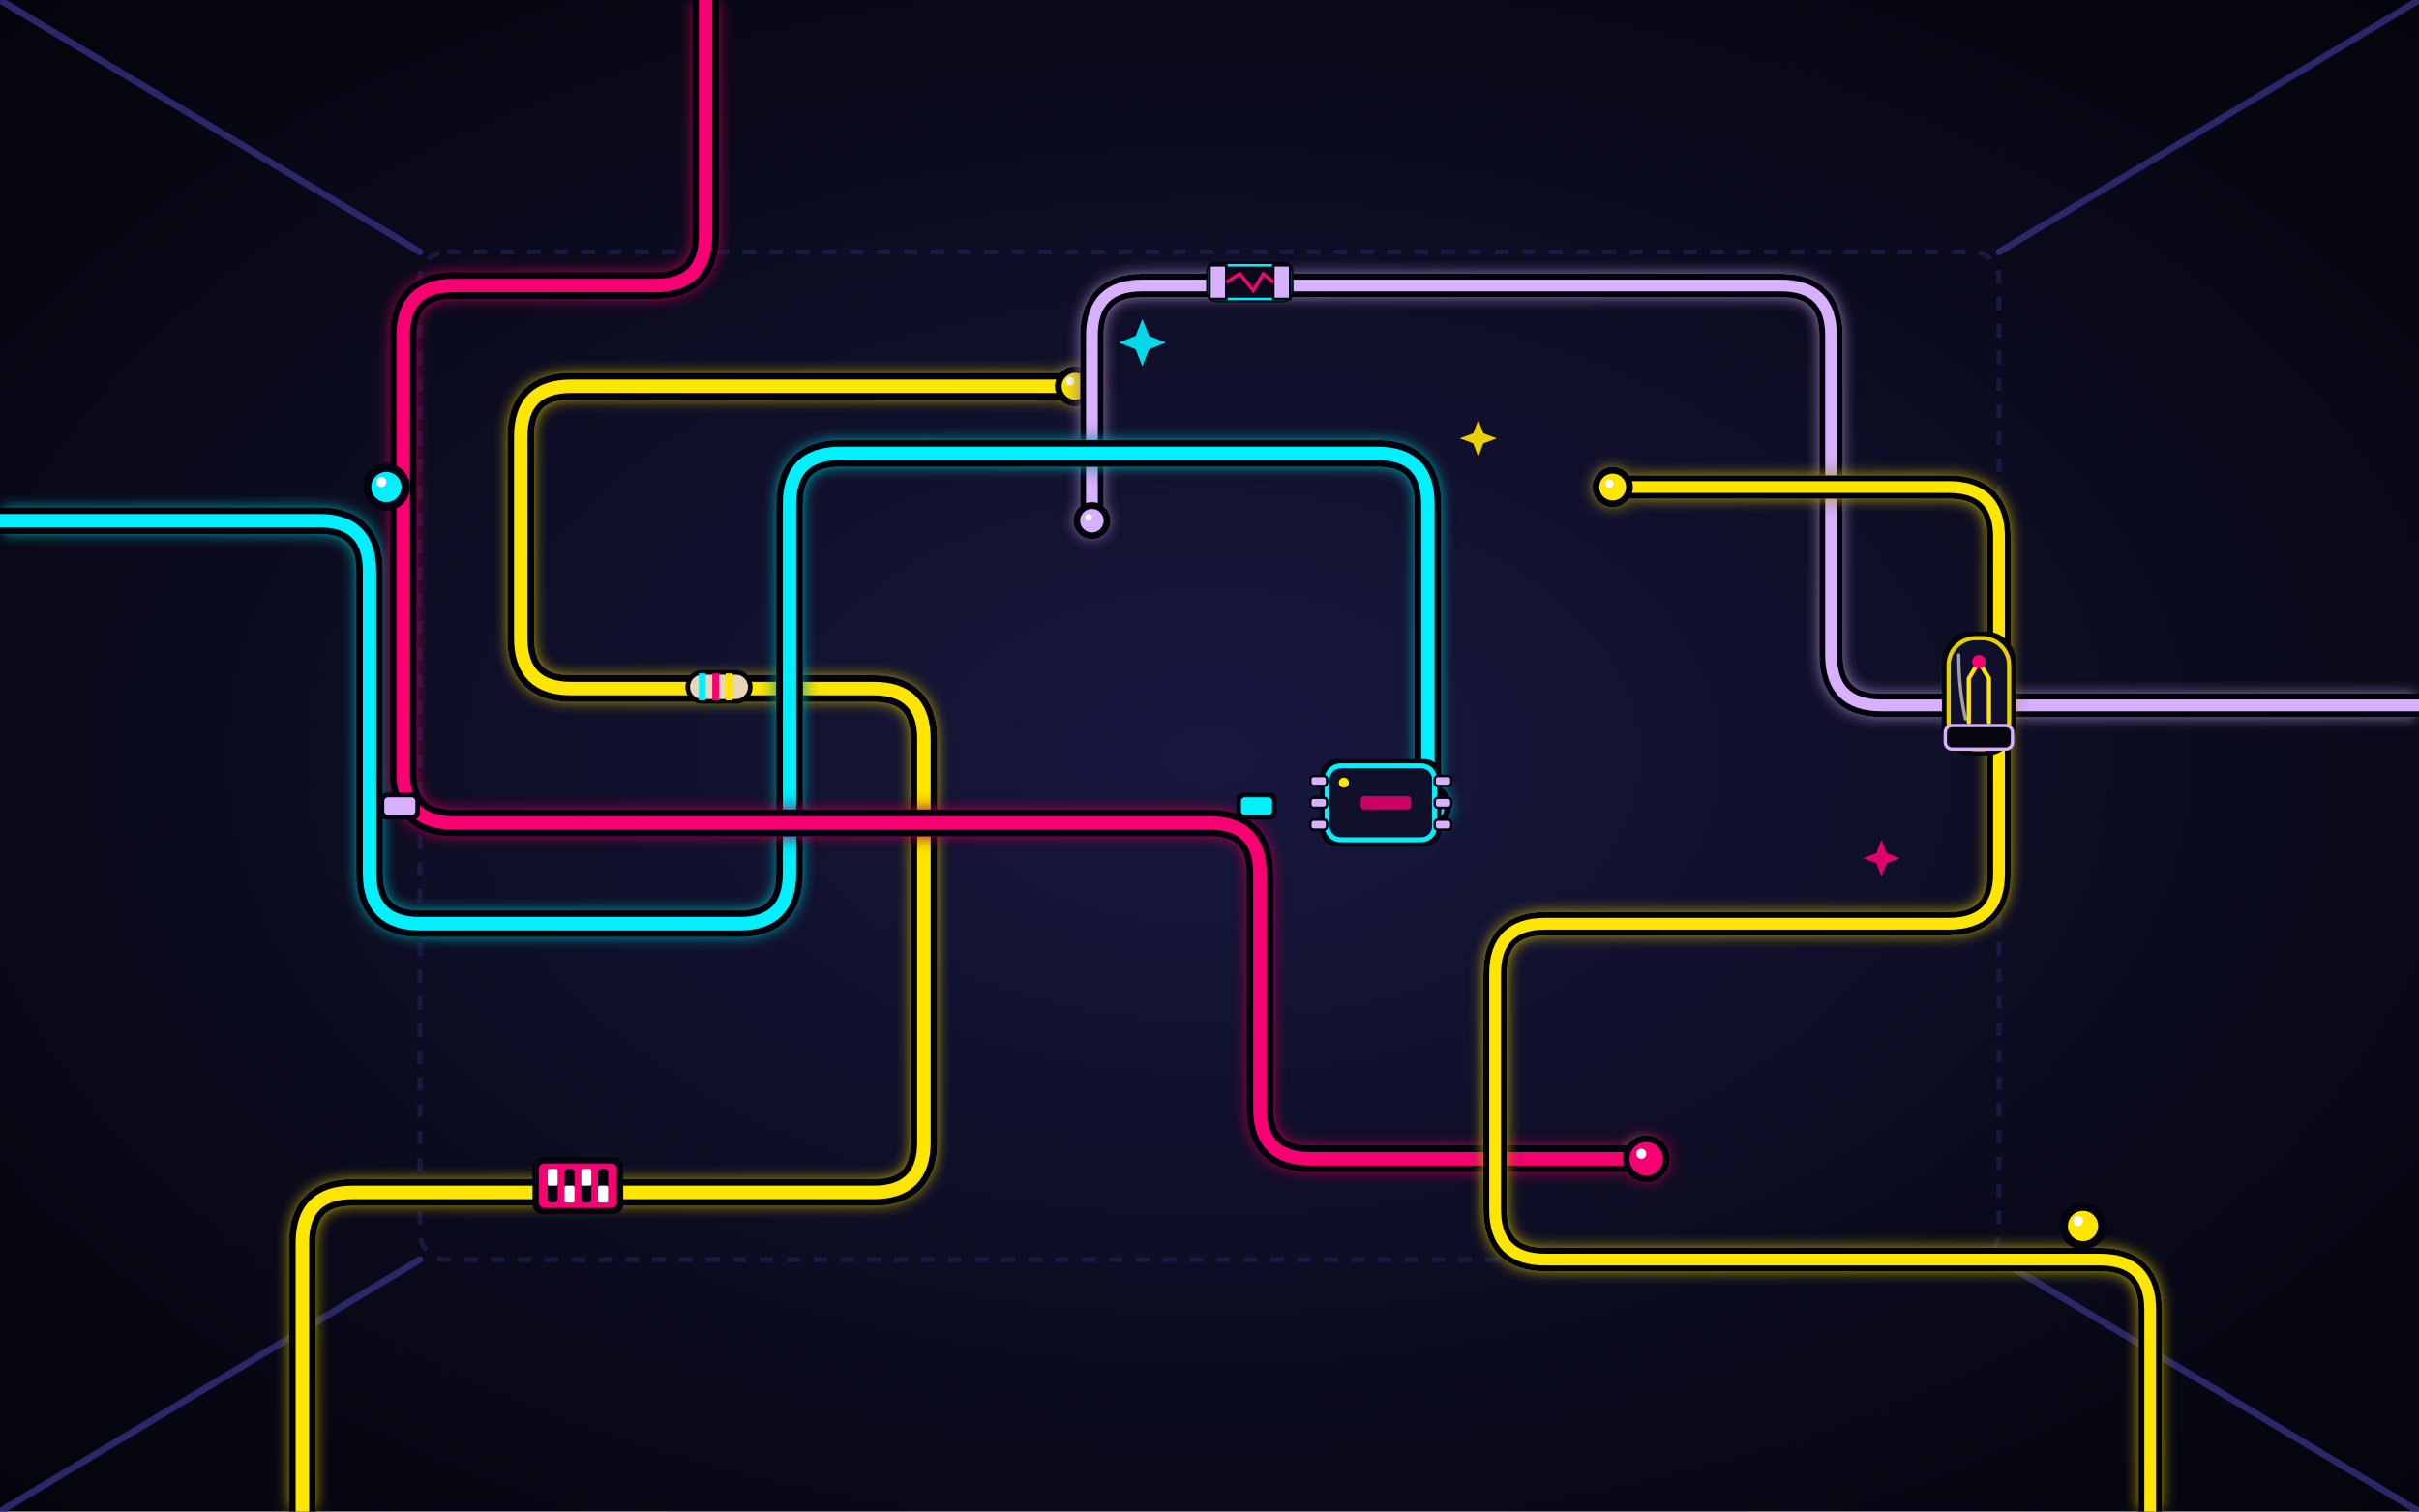
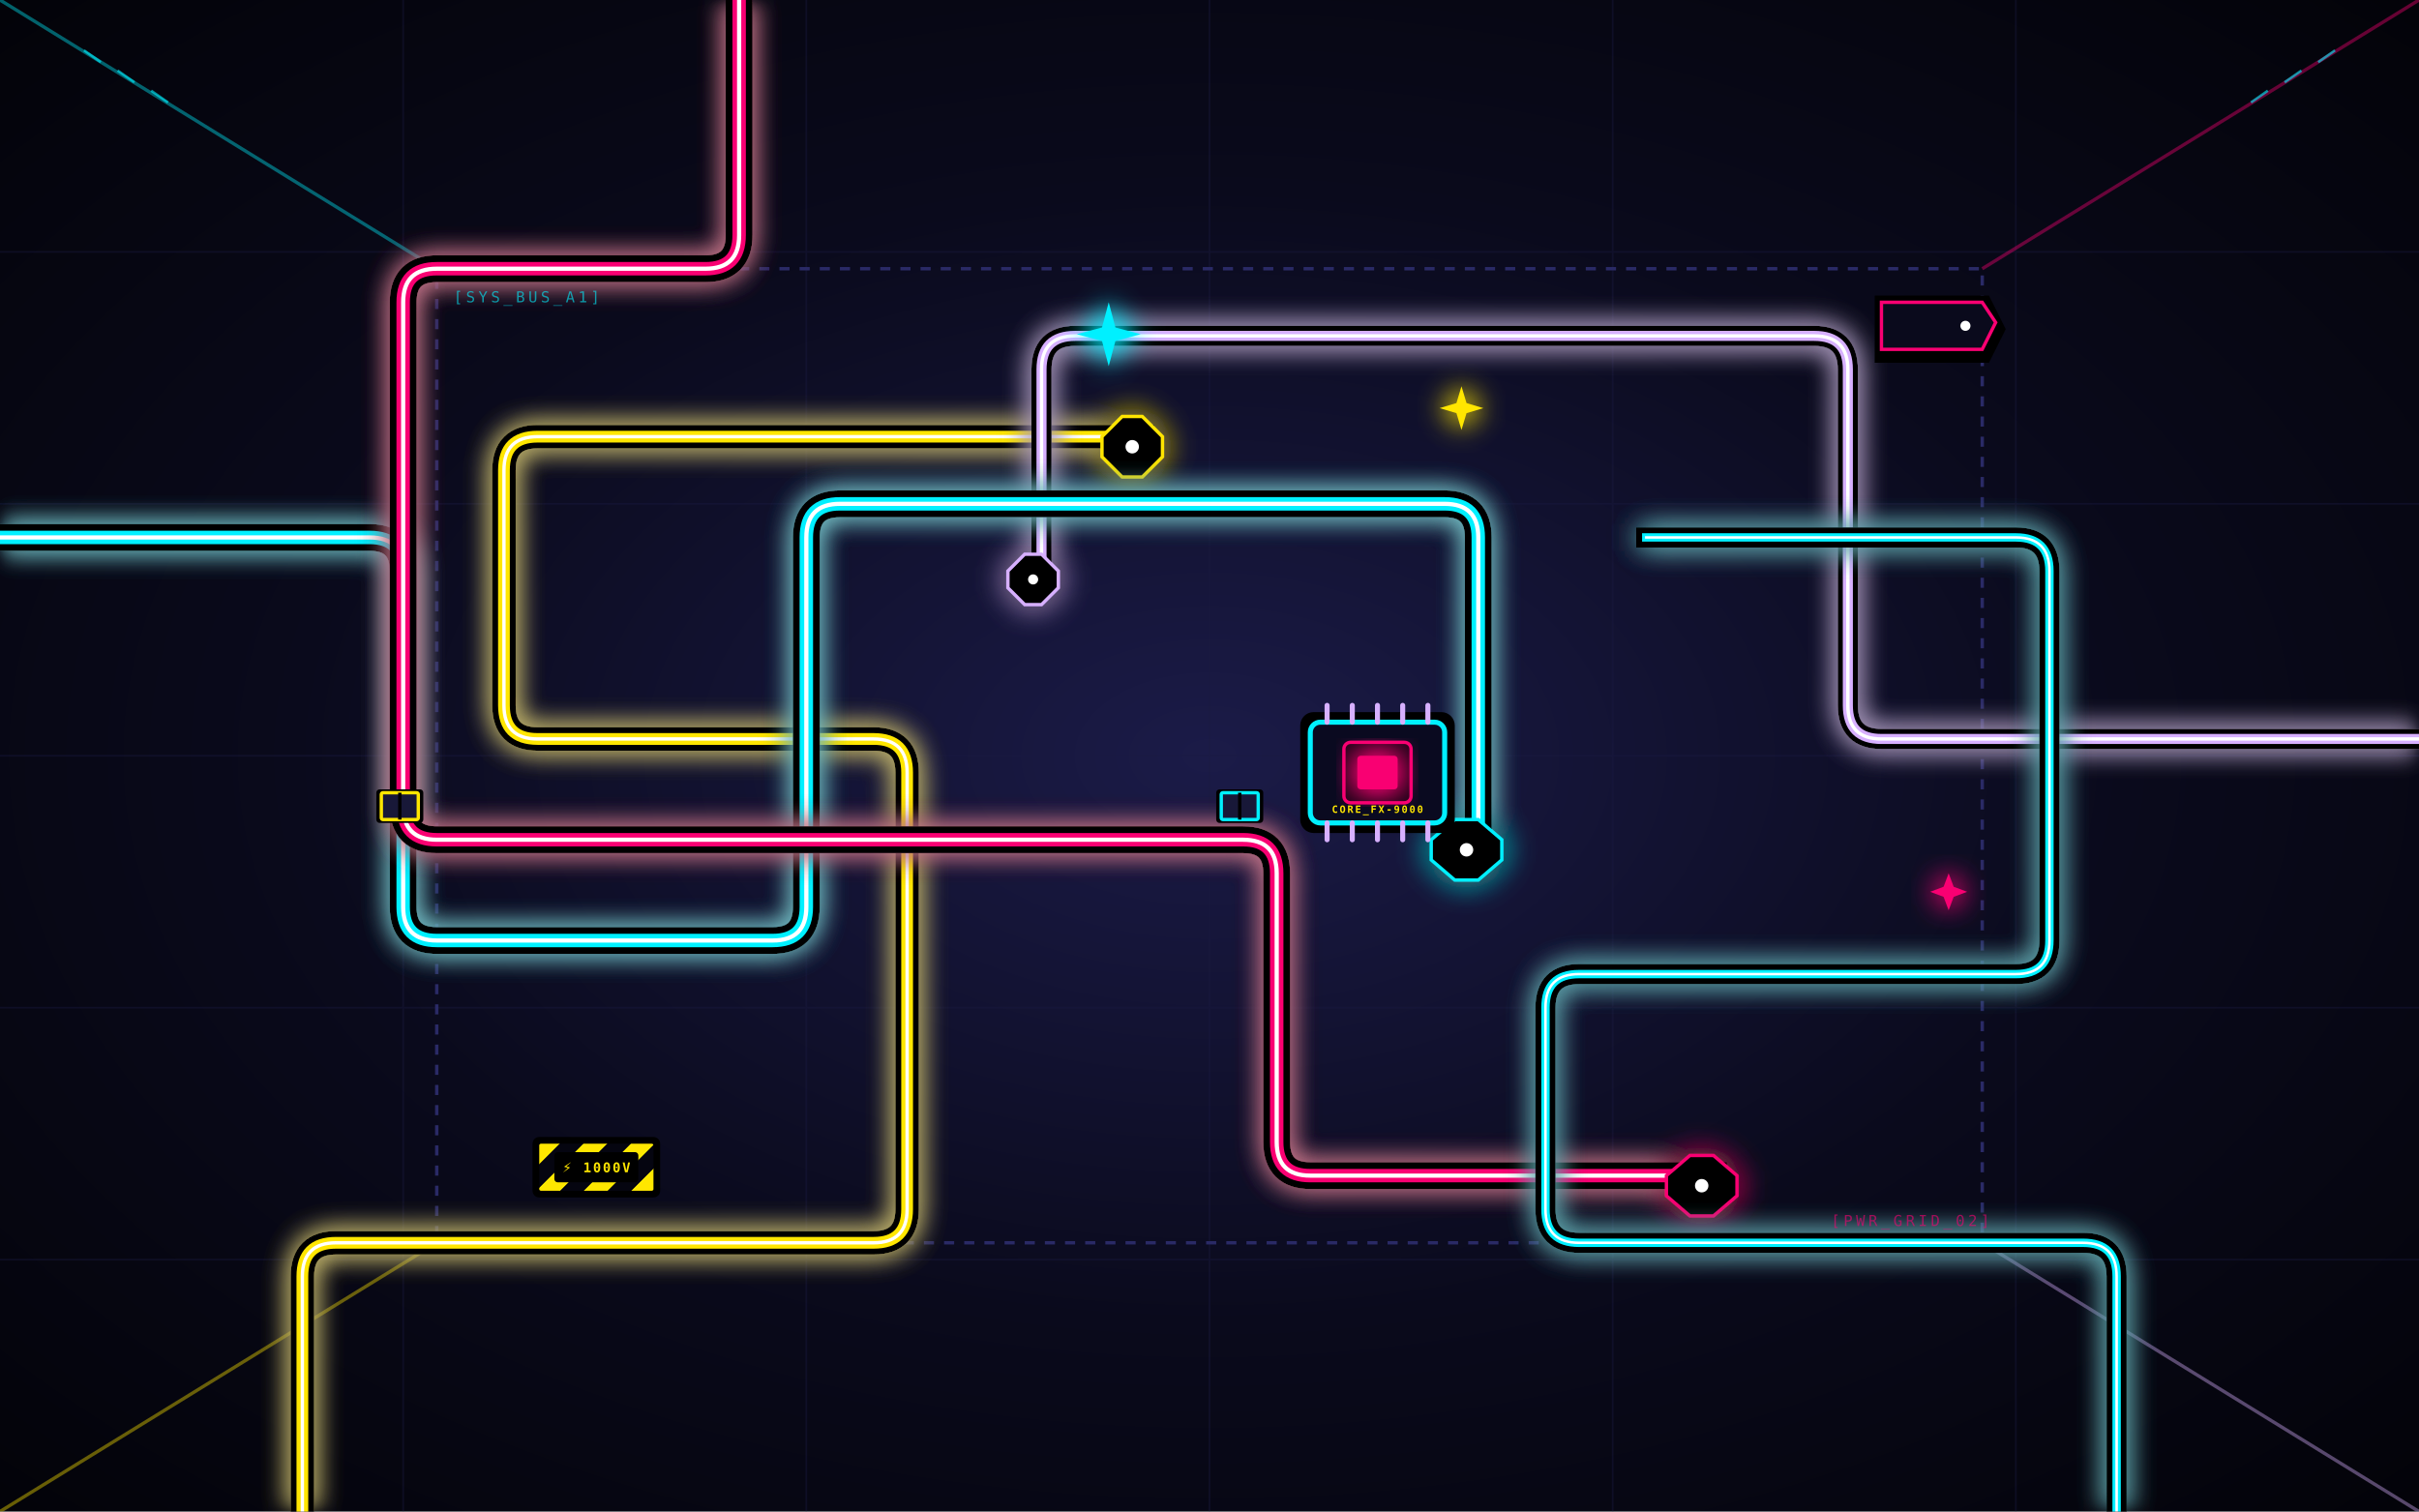
<svg xmlns="http://www.w3.org/2000/svg" viewBox="0 0 1440 900" width="100%" height="100%" preserveAspectRatio="xMidYMid slice">
  <defs>
-     <radialGradient id="dense-room-lighting" cx="50%" cy="50%" r="75%">
-       <stop offset="0%" stop-color="#181840" />
-       <stop offset="60%" stop-color="#0A0A1C" />
-       <stop offset="100%" stop-color="#030308" />
+     <radialGradient id="cyber-room-lighting" cx="50%" cy="50%" r="75%">
+       <stop offset="0%" stop-color="#1B1B48" />
+       <stop offset="50%" stop-color="#0A0A1C" />
+       <stop offset="100%" stop-color="#020206" />
    </radialGradient>
-     <filter id="glow-cyan-dense" x="-30%" y="-30%" width="160%" height="160%">
-       <feGaussianBlur stdDeviation="5" result="blur" />
+     <filter id="intense-cyan-glow" x="-50%" y="-50%" width="200%" height="200%">
+       <feGaussianBlur stdDeviation="8" result="blur1" />
+       <feGaussianBlur stdDeviation="3" result="blur2" />
      <feMerge>
-         <feMergeNode in="blur" />
+         <feMergeNode in="blur1" />
+         <feMergeNode in="blur2" />
        <feMergeNode in="SourceGraphic" />
      </feMerge>
    </filter>
-     <filter id="glow-magenta-dense" x="-30%" y="-30%" width="160%" height="160%">
-       <feGaussianBlur stdDeviation="5" result="blur" />
+     <filter id="intense-magenta-glow" x="-50%" y="-50%" width="200%" height="200%">
+       <feGaussianBlur stdDeviation="8" result="blur1" />
+       <feGaussianBlur stdDeviation="3" result="blur2" />
      <feMerge>
-         <feMergeNode in="blur" />
+         <feMergeNode in="blur1" />
+         <feMergeNode in="blur2" />
        <feMergeNode in="SourceGraphic" />
      </feMerge>
    </filter>
-     <filter id="glow-yellow-dense" x="-30%" y="-30%" width="160%" height="160%">
-       <feGaussianBlur stdDeviation="5" result="blur" />
+     <filter id="intense-yellow-glow" x="-50%" y="-50%" width="200%" height="200%">
+       <feGaussianBlur stdDeviation="8" result="blur1" />
+       <feGaussianBlur stdDeviation="3" result="blur2" />
      <feMerge>
-         <feMergeNode in="blur" />
+         <feMergeNode in="blur1" />
+         <feMergeNode in="blur2" />
        <feMergeNode in="SourceGraphic" />
      </feMerge>
    </filter>
-     <filter id="glow-lavender-dense" x="-30%" y="-30%" width="160%" height="160%">
-       <feGaussianBlur stdDeviation="5" result="blur" />
-       <feMerge>
-         <feMergeNode in="blur" />
-         <feMergeNode in="SourceGraphic" />
-       </feMerge>
-     </filter>
+     <pattern id="hazard-stripes" width="20" height="20" patternTransform="rotate(45)" patternUnits="userSpaceOnUse">
+       <rect width="10" height="20" fill="#FFE600" />
+       <rect x="10" width="10" height="20" fill="#050510" />
+     </pattern>
  </defs>
-   <rect width="1440" height="900" fill="url(#dense-room-lighting)" />
-   <rect x="250" y="150" width="940" height="600" fill="none" stroke="#222258" stroke-width="3" rx="16" stroke-dasharray="8 8" opacity="0.6" />
-   <line x1="0" y1="0" x2="250" y2="150" stroke="#28286A" stroke-width="4" stroke-linecap="round" />
-   <line x1="1440" y1="0" x2="1190" y2="150" stroke="#28286A" stroke-width="4" stroke-linecap="round" />
-   <line x1="0" y1="900" x2="250" y2="750" stroke="#28286A" stroke-width="4" stroke-linecap="round" />
-   <line x1="1440" y1="900" x2="1190" y2="750" stroke="#28286A" stroke-width="4" stroke-linecap="round" />
-   <g filter="url(#glow-yellow-dense)">
-     <path d="M 180,910 L 180,740 Q 180,710 210,710 L 520,710 Q 550,710 550,680 L 550,440 Q 550,410 520,410 L 340,410 Q 310,410 310,380 L 310,260 Q 310,230 340,230 L 640,230" fill="none" stroke="#050510" stroke-width="16" stroke-linecap="round" stroke-linejoin="round" />
-     <path d="M 180,910 L 180,740 Q 180,710 210,710 L 520,710 Q 550,710 550,680 L 550,440 Q 550,410 520,410 L 340,410 Q 310,410 310,380 L 310,260 Q 310,230 340,230 L 640,230" fill="none" stroke="#FFE600" stroke-width="8" stroke-linecap="round" stroke-linejoin="round" />
-     <circle cx="640" cy="230" r="12" fill="#050510" />
-     <circle cx="640" cy="230" r="8" fill="#FFE600" />
-     <circle cx="637" cy="227" r="2.5" fill="#FFFFFF" />
+   <rect width="1440" height="900" fill="url(#cyber-room-lighting)" />
+   <g stroke="#1A1A40" stroke-width="1" opacity="0.4">
+     <path d="M 0,150 L 1440,150 M 0,300 L 1440,300 M 0,450 L 1440,450 M 0,600 L 1440,600 M 0,750 L 1440,750" />
+     <path d="M 240,0 L 240,900 M 480,0 L 480,900 M 720,0 L 720,900 M 960,0 L 960,900 M 1200,0 L 1200,900" />
  </g>
-   <g filter="url(#glow-lavender-dense)">
-     <path d="M 1450,420 L 1120,420 Q 1090,420 1090,390 L 1090,200 Q 1090,170 1060,170 L 680,170 Q 650,170 650,200 L 650,310" fill="none" stroke="#050510" stroke-width="14" stroke-linecap="round" stroke-linejoin="round" />
-     <path d="M 1450,420 L 1120,420 Q 1090,420 1090,390 L 1090,200 Q 1090,170 1060,170 L 680,170 Q 650,170 650,200 L 650,310" fill="none" stroke="#D7B0FF" stroke-width="7" stroke-linecap="round" stroke-linejoin="round" />
-     <circle cx="650" cy="310" r="11" fill="#050510" />
-     <circle cx="650" cy="310" r="7" fill="#D7B0FF" />
-     <circle cx="648" cy="308" r="2" fill="#FFFFFF" />
+   <polygon points="260,160 1180,160 1180,740 260,740" fill="none" stroke="#2A2A66" stroke-width="2" stroke-dasharray="6 6" />
+   <line x1="0" y1="0" x2="260" y2="160" stroke="#00F0FF" stroke-width="2" opacity="0.4" />
+   <line x1="1440" y1="0" x2="1180" y2="160" stroke="#F90072" stroke-width="2" opacity="0.4" />
+   <line x1="0" y1="900" x2="260" y2="740" stroke="#FFE600" stroke-width="2" opacity="0.4" />
+   <line x1="1440" y1="900" x2="1180" y2="740" stroke="#D7B0FF" stroke-width="2" opacity="0.4" />
+   <g stroke="#00F0FF" stroke-width="1.5" opacity="0.6">
+     <path d="M 50,30 L 60,37 M 70,42 L 80,49 M 90,54 L 100,61" />
+     <path d="M 1390,30 L 1380,37 M 1370,42 L 1360,49 M 1350,54 L 1340,61" />
  </g>
-   <g transform="translate(320, 692)">
-     <rect x="-3" y="-3" width="54" height="34" rx="6" fill="#050510" />
-     <rect x="0" y="0" width="48" height="28" rx="4" fill="#F90072" stroke="#050510" stroke-width="1.5" />
-     <rect x="6" y="4" width="6" height="20" rx="2" fill="#050510" />
-     <rect x="6" y="4" width="6" height="10" rx="1" fill="#FFFFFF" />
-     <rect x="16" y="4" width="6" height="20" rx="2" fill="#050510" />
-     <rect x="16" y="14" width="6" height="10" rx="1" fill="#FFFFFF" />
-     <rect x="26" y="4" width="6" height="20" rx="2" fill="#050510" />
-     <rect x="26" y="4" width="6" height="10" rx="1" fill="#FFFFFF" />
-     <rect x="36" y="4" width="6" height="20" rx="2" fill="#050510" />
-     <rect x="36" y="14" width="6" height="10" rx="1" fill="#FFFFFF" />
+   <g filter="url(#intense-yellow-glow)">
+     <path d="M 180,910 L 180,760 Q 180,740 200,740 L 520,740 Q 540,740 540,720 L 540,460 Q 540,440 520,440 L 320,440 Q 300,440 300,420 L 300,280 Q 300,260 320,260 L 680,260" fill="none" stroke="#000000" stroke-width="14" stroke-linecap="square" stroke-linejoin="round" />
+     <path d="M 180,910 L 180,760 Q 180,740 200,740 L 520,740 Q 540,740 540,720 L 540,460 Q 540,440 520,440 L 320,440 Q 300,440 300,420 L 300,280 Q 300,260 320,260 L 680,260" fill="none" stroke="#FFE600" stroke-width="7" stroke-linecap="square" stroke-linejoin="round" />
+     <path d="M 180,910 L 180,760 Q 180,740 200,740 L 520,740 Q 540,740 540,720 L 540,460 Q 540,440 520,440 L 320,440 Q 300,440 300,420 L 300,280 Q 300,260 320,260 L 680,260" fill="none" stroke="#FFFFFF" stroke-width="2" stroke-linecap="square" stroke-linejoin="round" />
+     <polygon points="680,248 692,260 692,272 680,284 668,284 656,272 656,260 668,248" fill="#000000" stroke="#FFE600" stroke-width="2" />
+     <circle cx="674" cy="266" r="4" fill="#FFFFFF" />
  </g>
-   <g transform="translate(410, 401)">
-     <rect x="-2" y="-2" width="40" height="20" rx="10" fill="#050510" />
-     <rect x="0" y="0" width="36" height="16" rx="8" fill="#E8D5B5" stroke="#050510" stroke-width="1.5" />
-     <rect x="6" y="0" width="4" height="16" fill="#00F0FF" />
-     <rect x="14" y="0" width="4" height="16" fill="#F90072" />
-     <rect x="22" y="0" width="4" height="16" fill="#FFE600" />
+   <g filter="url(#intense-magenta-glow)">
+     <path d="M 1450,440 L 1120,440 Q 1100,440 1100,420 L 1100,220 Q 1100,200 1080,200 L 640,200 Q 620,200 620,220 L 620,340" fill="none" stroke="#000000" stroke-width="12" stroke-linecap="square" stroke-linejoin="round" />
+     <path d="M 1450,440 L 1120,440 Q 1100,440 1100,420 L 1100,220 Q 1100,200 1080,200 L 640,200 Q 620,200 620,220 L 620,340" fill="none" stroke="#D7B0FF" stroke-width="6" stroke-linecap="square" stroke-linejoin="round" />
+     <path d="M 1450,440 L 1120,440 Q 1100,440 1100,420 L 1100,220 Q 1100,200 1080,200 L 640,200 Q 620,200 620,220 L 620,340" fill="none" stroke="#FFFFFF" stroke-width="2" stroke-linecap="square" stroke-linejoin="round" />
+     <polygon points="620,330 630,340 630,350 620,360 610,360 600,350 600,340 610,330" fill="#000000" stroke="#D7B0FF" stroke-width="2" />
+     <circle cx="615" cy="345" r="3" fill="#FFFFFF" />
  </g>
-   <g filter="url(#glow-cyan-dense)">
-     <path d="M -10,310 L 190,310 Q 220,310 220,340 L 220,520 Q 220,550 250,550 L 440,550 Q 470,550 470,520 L 470,300 Q 470,270 500,270 L 820,270 Q 850,270 850,300 L 850,480" fill="none" stroke="#050510" stroke-width="16" stroke-linecap="round" stroke-linejoin="round" />
-     <path d="M -10,310 L 190,310 Q 220,310 220,340 L 220,520 Q 220,550 250,550 L 440,550 Q 470,550 470,520 L 470,300 Q 470,270 500,270 L 820,270 Q 850,270 850,300 L 850,480" fill="none" stroke="#00F0FF" stroke-width="8" stroke-linecap="round" stroke-linejoin="round" />
-     <circle cx="850" cy="480" r="14" fill="#050510" />
-     <circle cx="850" cy="480" r="10" fill="#00F0FF" />
-     <circle cx="847" cy="477" r="3" fill="#FFFFFF" />
+   <g filter="url(#intense-cyan-glow)">
+     <path d="M -10,320 L 220,320 Q 240,320 240,340 L 240,540 Q 240,560 260,560 L 460,560 Q 480,560 480,540 L 480,320 Q 480,300 500,300 L 860,300 Q 880,300 880,320 L 880,500" fill="none" stroke="#000000" stroke-width="16" stroke-linecap="square" stroke-linejoin="round" />
+     <path d="M -10,320 L 220,320 Q 240,320 240,340 L 240,540 Q 240,560 260,560 L 460,560 Q 480,560 480,540 L 480,320 Q 480,300 500,300 L 860,300 Q 880,300 880,320 L 880,500" fill="none" stroke="#00F0FF" stroke-width="8" stroke-linecap="square" stroke-linejoin="round" />
+     <path d="M -10,320 L 220,320 Q 240,320 240,340 L 240,540 Q 240,560 260,560 L 460,560 Q 480,560 480,540 L 480,320 Q 480,300 500,300 L 860,300 Q 880,300 880,320 L 880,500" fill="none" stroke="#FFFFFF" stroke-width="2.5" stroke-linecap="square" stroke-linejoin="round" />
+     <polygon points="880,488 894,500 894,512 880,524 866,524 852,512 852,500 866,488" fill="#000000" stroke="#00F0FF" stroke-width="2" />
+     <circle cx="873" cy="506" r="4" fill="#FFFFFF" />
  </g>
-   <g filter="url(#glow-magenta-dense)">
-     <path d="M 420,-10 L 420,140 Q 420,170 390,170 L 270,170 Q 240,170 240,200 L 240,460 Q 240,490 270,490 L 720,490 Q 750,490 750,520 L 750,660 Q 750,690 780,690 L 980,690" fill="none" stroke="#050510" stroke-width="16" stroke-linecap="round" stroke-linejoin="round" />
-     <path d="M 420,-10 L 420,140 Q 420,170 390,170 L 270,170 Q 240,170 240,200 L 240,460 Q 240,490 270,490 L 720,490 Q 750,490 750,520 L 750,660 Q 750,690 780,690 L 980,690" fill="none" stroke="#F90072" stroke-width="8" stroke-linecap="round" stroke-linejoin="round" />
-     <circle cx="980" cy="690" r="14" fill="#050510" />
-     <circle cx="980" cy="690" r="10" fill="#F90072" />
-     <circle cx="977" cy="687" r="3" fill="#FFFFFF" />
+   <g filter="url(#intense-magenta-glow)">
+     <path d="M 440,-10 L 440,140 Q 440,160 420,160 L 260,160 Q 240,160 240,180 L 240,480 Q 240,500 260,500 L 740,500 Q 760,500 760,520 L 760,680 Q 760,700 780,700 L 1020,700" fill="none" stroke="#000000" stroke-width="16" stroke-linecap="square" stroke-linejoin="round" />
+     <path d="M 440,-10 L 440,140 Q 440,160 420,160 L 260,160 Q 240,160 240,180 L 240,480 Q 240,500 260,500 L 740,500 Q 760,500 760,520 L 760,680 Q 760,700 780,700 L 1020,700" fill="none" stroke="#F90072" stroke-width="8" stroke-linecap="square" stroke-linejoin="round" />
+     <path d="M 440,-10 L 440,140 Q 440,160 420,160 L 260,160 Q 240,160 240,180 L 240,480 Q 240,500 260,500 L 740,500 Q 760,500 760,520 L 760,680 Q 760,700 780,700 L 1020,700" fill="none" stroke="#FFFFFF" stroke-width="2.5" stroke-linecap="square" stroke-linejoin="round" />
+     <polygon points="1020,688 1034,700 1034,712 1020,724 1006,724 992,712 992,700 1006,688" fill="#000000" stroke="#F90072" stroke-width="2" />
+     <circle cx="1013" cy="706" r="4" fill="#FFFFFF" />
  </g>
-   <g filter="url(#glow-yellow-dense)">
-     <path d="M 1280,910 L 1280,780 Q 1280,750 1250,750 L 920,750 Q 890,750 890,720 L 890,580 Q 890,550 920,550 L 1160,550 Q 1190,550 1190,520 L 1190,320 Q 1190,290 1160,290 L 960,290" fill="none" stroke="#050510" stroke-width="14" stroke-linecap="round" stroke-linejoin="round" />
-     <path d="M 1280,910 L 1280,780 Q 1280,750 1250,750 L 920,750 Q 890,750 890,720 L 890,580 Q 890,550 920,550 L 1160,550 Q 1190,550 1190,520 L 1190,320 Q 1190,290 1160,290 L 960,290" fill="none" stroke="#FFE600" stroke-width="7" stroke-linecap="round" stroke-linejoin="round" />
-     <circle cx="960" cy="290" r="12" fill="#050510" />
-     <circle cx="960" cy="290" r="8" fill="#FFE600" />
-     <circle cx="958" cy="288" r="2.5" fill="#FFFFFF" />
+   <g filter="url(#intense-cyan-glow)">
+     <path d="M 1260,910 L 1260,760 Q 1260,740 1240,740 L 940,740 Q 920,740 920,720 L 920,600 Q 920,580 940,580 L 1200,580 Q 1220,580 1220,560 L 1220,340 Q 1220,320 1200,320 L 980,320" fill="none" stroke="#000000" stroke-width="12" stroke-linecap="square" stroke-linejoin="round" />
+     <path d="M 1260,910 L 1260,760 Q 1260,740 1240,740 L 940,740 Q 920,740 920,720 L 920,600 Q 920,580 940,580 L 1200,580 Q 1220,580 1220,560 L 1220,340 Q 1220,320 1200,320 L 980,320" fill="none" stroke="#00F0FF" stroke-width="5" stroke-linecap="square" stroke-linejoin="round" />
+     <path d="M 1260,910 L 1260,760 Q 1260,740 1240,740 L 940,740 Q 920,740 920,720 L 920,600 Q 920,580 940,580 L 1200,580 Q 1220,580 1220,560 L 1220,340 Q 1220,320 1200,320 L 980,320" fill="none" stroke="#FFFFFF" stroke-width="1.5" stroke-linecap="square" stroke-linejoin="round" />
  </g>
-   <g transform="translate(1160, 380)">
-     <rect x="-4" y="-4" width="44" height="74" rx="18" fill="#050510" />
-     <rect x="0" y="0" width="36" height="66" rx="16" fill="#121230" stroke="#FFE600" stroke-width="2.5" opacity="0.9" />
-     <path d="M 12,50 L 12,24 L 18,14 L 24,24 L 24,50" fill="none" stroke="#FFE600" stroke-width="2.5" stroke-linecap="round" />
-     <circle cx="18" cy="14" r="4" fill="#F90072" />
-     <rect x="-2" y="52" width="40" height="14" rx="4" fill="#050510" stroke="#D7B0FF" stroke-width="2" />
-     <path d="M 6,10 Q 6,30 10,48" fill="none" stroke="#FFFFFF" stroke-width="2" stroke-linecap="round" opacity="0.6" />
+   <g transform="translate(780, 430)">
+     <rect x="-6" y="-6" width="92" height="72" rx="8" fill="#000000" />
+     <rect x="0" y="0" width="80" height="60" rx="6" fill="#0A0A20" stroke="#00F0FF" stroke-width="3" />
+     <path d="M 10,-10 L 10,0 M 25,-10 L 25,0 M 40,-10 L 40,0 M 55,-10 L 55,0 M 70,-10 L 70,0" stroke="#D7B0FF" stroke-width="3" stroke-linecap="round" />
+     <path d="M 10,60 L 10,70 M 25,60 L 25,70 M 40,60 L 40,70 M 55,60 L 55,70 M 70,60 L 70,70" stroke="#D7B0FF" stroke-width="3" stroke-linecap="round" />
+     <rect x="20" y="12" width="40" height="36" rx="4" fill="#180415" stroke="#F90072" stroke-width="2" />
+     <rect x="28" y="20" width="24" height="20" rx="2" fill="#F90072" filter="url(#intense-magenta-glow)" />
+     <text x="40" y="54" font-family="monospace" font-size="6" font-weight="bold" fill="#FFE600" text-anchor="middle" letter-spacing="1">CORE_FX-9000</text>
  </g>
-   <g transform="translate(720, 158)">
-     <rect x="-2" y="-2" width="52" height="24" rx="6" fill="#050510" />
-     <rect x="0" y="0" width="48" height="20" rx="4" fill="#0A0A1C" stroke="#00F0FF" stroke-width="1.5" />
-     <rect x="0" y="0" width="10" height="20" fill="#D7B0FF" stroke="#050510" stroke-width="1.5" />
-     <rect x="38" y="0" width="10" height="20" fill="#D7B0FF" stroke="#050510" stroke-width="1.5" />
-     <path d="M 10,10 L 18,5 L 26,15 L 32,5 L 38,10" fill="none" stroke="#F90072" stroke-width="2" />
+   <g transform="translate(320, 680)">
+     <rect x="-3" y="-3" width="76" height="36" rx="4" fill="#000000" />
+     <rect x="0" y="0" width="70" height="30" rx="2" fill="url(#hazard-stripes)" stroke="#000000" stroke-width="2" />
+     <rect x="10" y="6" width="50" height="18" fill="#000000" rx="2" />
+     <text x="35" y="18" font-family="monospace" font-size="8" font-weight="900" fill="#FFE600" text-anchor="middle" letter-spacing="1">⚡ 1000V</text>
  </g>
-   <g transform="translate(790, 456)">
-     <rect x="-4" y="-4" width="72" height="52" rx="10" fill="#050510" />
-     <rect x="0" y="0" width="64" height="44" rx="8" fill="#10102A" stroke="#00F0FF" stroke-width="3" />
-     <rect x="-10" y="6" width="10" height="6" rx="2" fill="#D7B0FF" stroke="#050510" stroke-width="1.5" />
-     <rect x="-10" y="19" width="10" height="6" rx="2" fill="#D7B0FF" stroke="#050510" stroke-width="1.5" />
-     <rect x="-10" y="32" width="10" height="6" rx="2" fill="#D7B0FF" stroke="#050510" stroke-width="1.5" />
-     <rect x="64" y="6" width="10" height="6" rx="2" fill="#D7B0FF" stroke="#050510" stroke-width="1.5" />
-     <rect x="64" y="19" width="10" height="6" rx="2" fill="#D7B0FF" stroke="#050510" stroke-width="1.5" />
-     <rect x="64" y="32" width="10" height="6" rx="2" fill="#D7B0FF" stroke="#050510" stroke-width="1.5" />
-     <circle cx="10" cy="10" r="3" fill="#FFE600" />
-     <rect x="20" y="18" width="30" height="8" rx="2" fill="#F90072" opacity="0.8" />
-   </g>
-   <g transform="translate(230, 290)">
-     <circle cx="0" cy="0" r="14" fill="#050510" />
-     <circle cx="0" cy="0" r="10" fill="#00F0FF" stroke="#050510" stroke-width="2" />
-     <circle cx="-3" cy="-3" r="3" fill="#FFFFFF" />
-   </g>
-   <g transform="translate(1240, 730)">
-     <circle cx="0" cy="0" r="14" fill="#050510" />
-     <circle cx="0" cy="0" r="10" fill="#FFE600" stroke="#050510" stroke-width="2" />
-     <circle cx="-3" cy="-3" r="3" fill="#FFFFFF" />
+   <g transform="translate(1120, 180)">
+     <polygon points="-4,-4 64,-4 74,16 64,36 -4,36" fill="#000000" />
+     <polygon points="0,0 60,0 68,12 60,28 0,28" fill="#0A0A1C" stroke="#F90072" stroke-width="2" />
+     <line x1="10" y1="14" x2="50" y2="14" stroke="#00F0FF" stroke-width="4" filter="url(#intense-cyan-glow)" />
+     <circle cx="50" cy="14" r="3" fill="#FFFFFF" />
  </g>
  <g transform="translate(230, 480)">
-     <rect x="-4" y="-8" width="24" height="16" rx="4" fill="#050510" />
-     <rect x="-2" y="-6" width="20" height="12" rx="3" fill="#D7B0FF" stroke="#050510" stroke-width="1.5" />
+     <rect x="-6" y="-10" width="28" height="20" rx="2" fill="#000000" />
+     <rect x="-3" y="-8" width="22" height="16" rx="1" fill="#181838" stroke="#FFE600" stroke-width="2" />
+     <line x1="8" y1="-8" x2="8" y2="8" stroke="#000000" stroke-width="2" />
  </g>
-   <g transform="translate(740, 480)">
-     <rect x="-4" y="-8" width="24" height="16" rx="4" fill="#050510" />
-     <rect x="-2" y="-6" width="20" height="12" rx="3" fill="#00F0FF" stroke="#050510" stroke-width="1.5" />
+   <g transform="translate(730, 480)">
+     <rect x="-6" y="-10" width="28" height="20" rx="2" fill="#000000" />
+     <rect x="-3" y="-8" width="22" height="16" rx="1" fill="#181838" stroke="#00F0FF" stroke-width="2" />
+     <line x1="8" y1="-8" x2="8" y2="8" stroke="#000000" stroke-width="2" />
  </g>
-   <path d="M 680,190 L 684,200 L 694,204 L 684,208 L 680,218 L 676,208 L 666,204 L 676,200 Z" fill="#00F0FF" opacity="0.9" />
-   <path d="M 880,250 L 883,258 L 891,261 L 883,264 L 880,272 L 877,264 L 869,261 L 877,258 Z" fill="#FFE600" opacity="0.9" />
-   <path d="M 1120,500 L 1123,508 L 1131,511 L 1123,514 L 1120,522 L 1117,514 L 1109,511 L 1117,508 Z" fill="#F90072" opacity="0.9" />
+   <g fill="#00F0FF" filter="url(#intense-cyan-glow)">
+     <path d="M 660,180 L 664,195 L 679,199 L 664,203 L 660,218 L 656,203 L 641,199 L 656,195 Z" />
+   </g>
+   <g fill="#FFE600" filter="url(#intense-yellow-glow)">
+     <path d="M 870,230 L 873,240 L 883,243 L 873,246 L 870,256 L 867,246 L 857,243 L 867,240 Z" />
+   </g>
+   <g fill="#F90072" filter="url(#intense-magenta-glow)">
+     <path d="M 1160,520 L 1163,528 L 1171,531 L 1163,534 L 1160,542 L 1157,534 L 1149,531 L 1157,528 Z" />
+   </g>
+   <text x="270" y="180" font-family="monospace" font-size="9" fill="#00F0FF" opacity="0.6" letter-spacing="2">[SYS_BUS_A1]</text>
+   <text x="1090" y="730" font-family="monospace" font-size="9" fill="#F90072" opacity="0.6" letter-spacing="2">[PWR_GRID_02]</text>
</svg>
